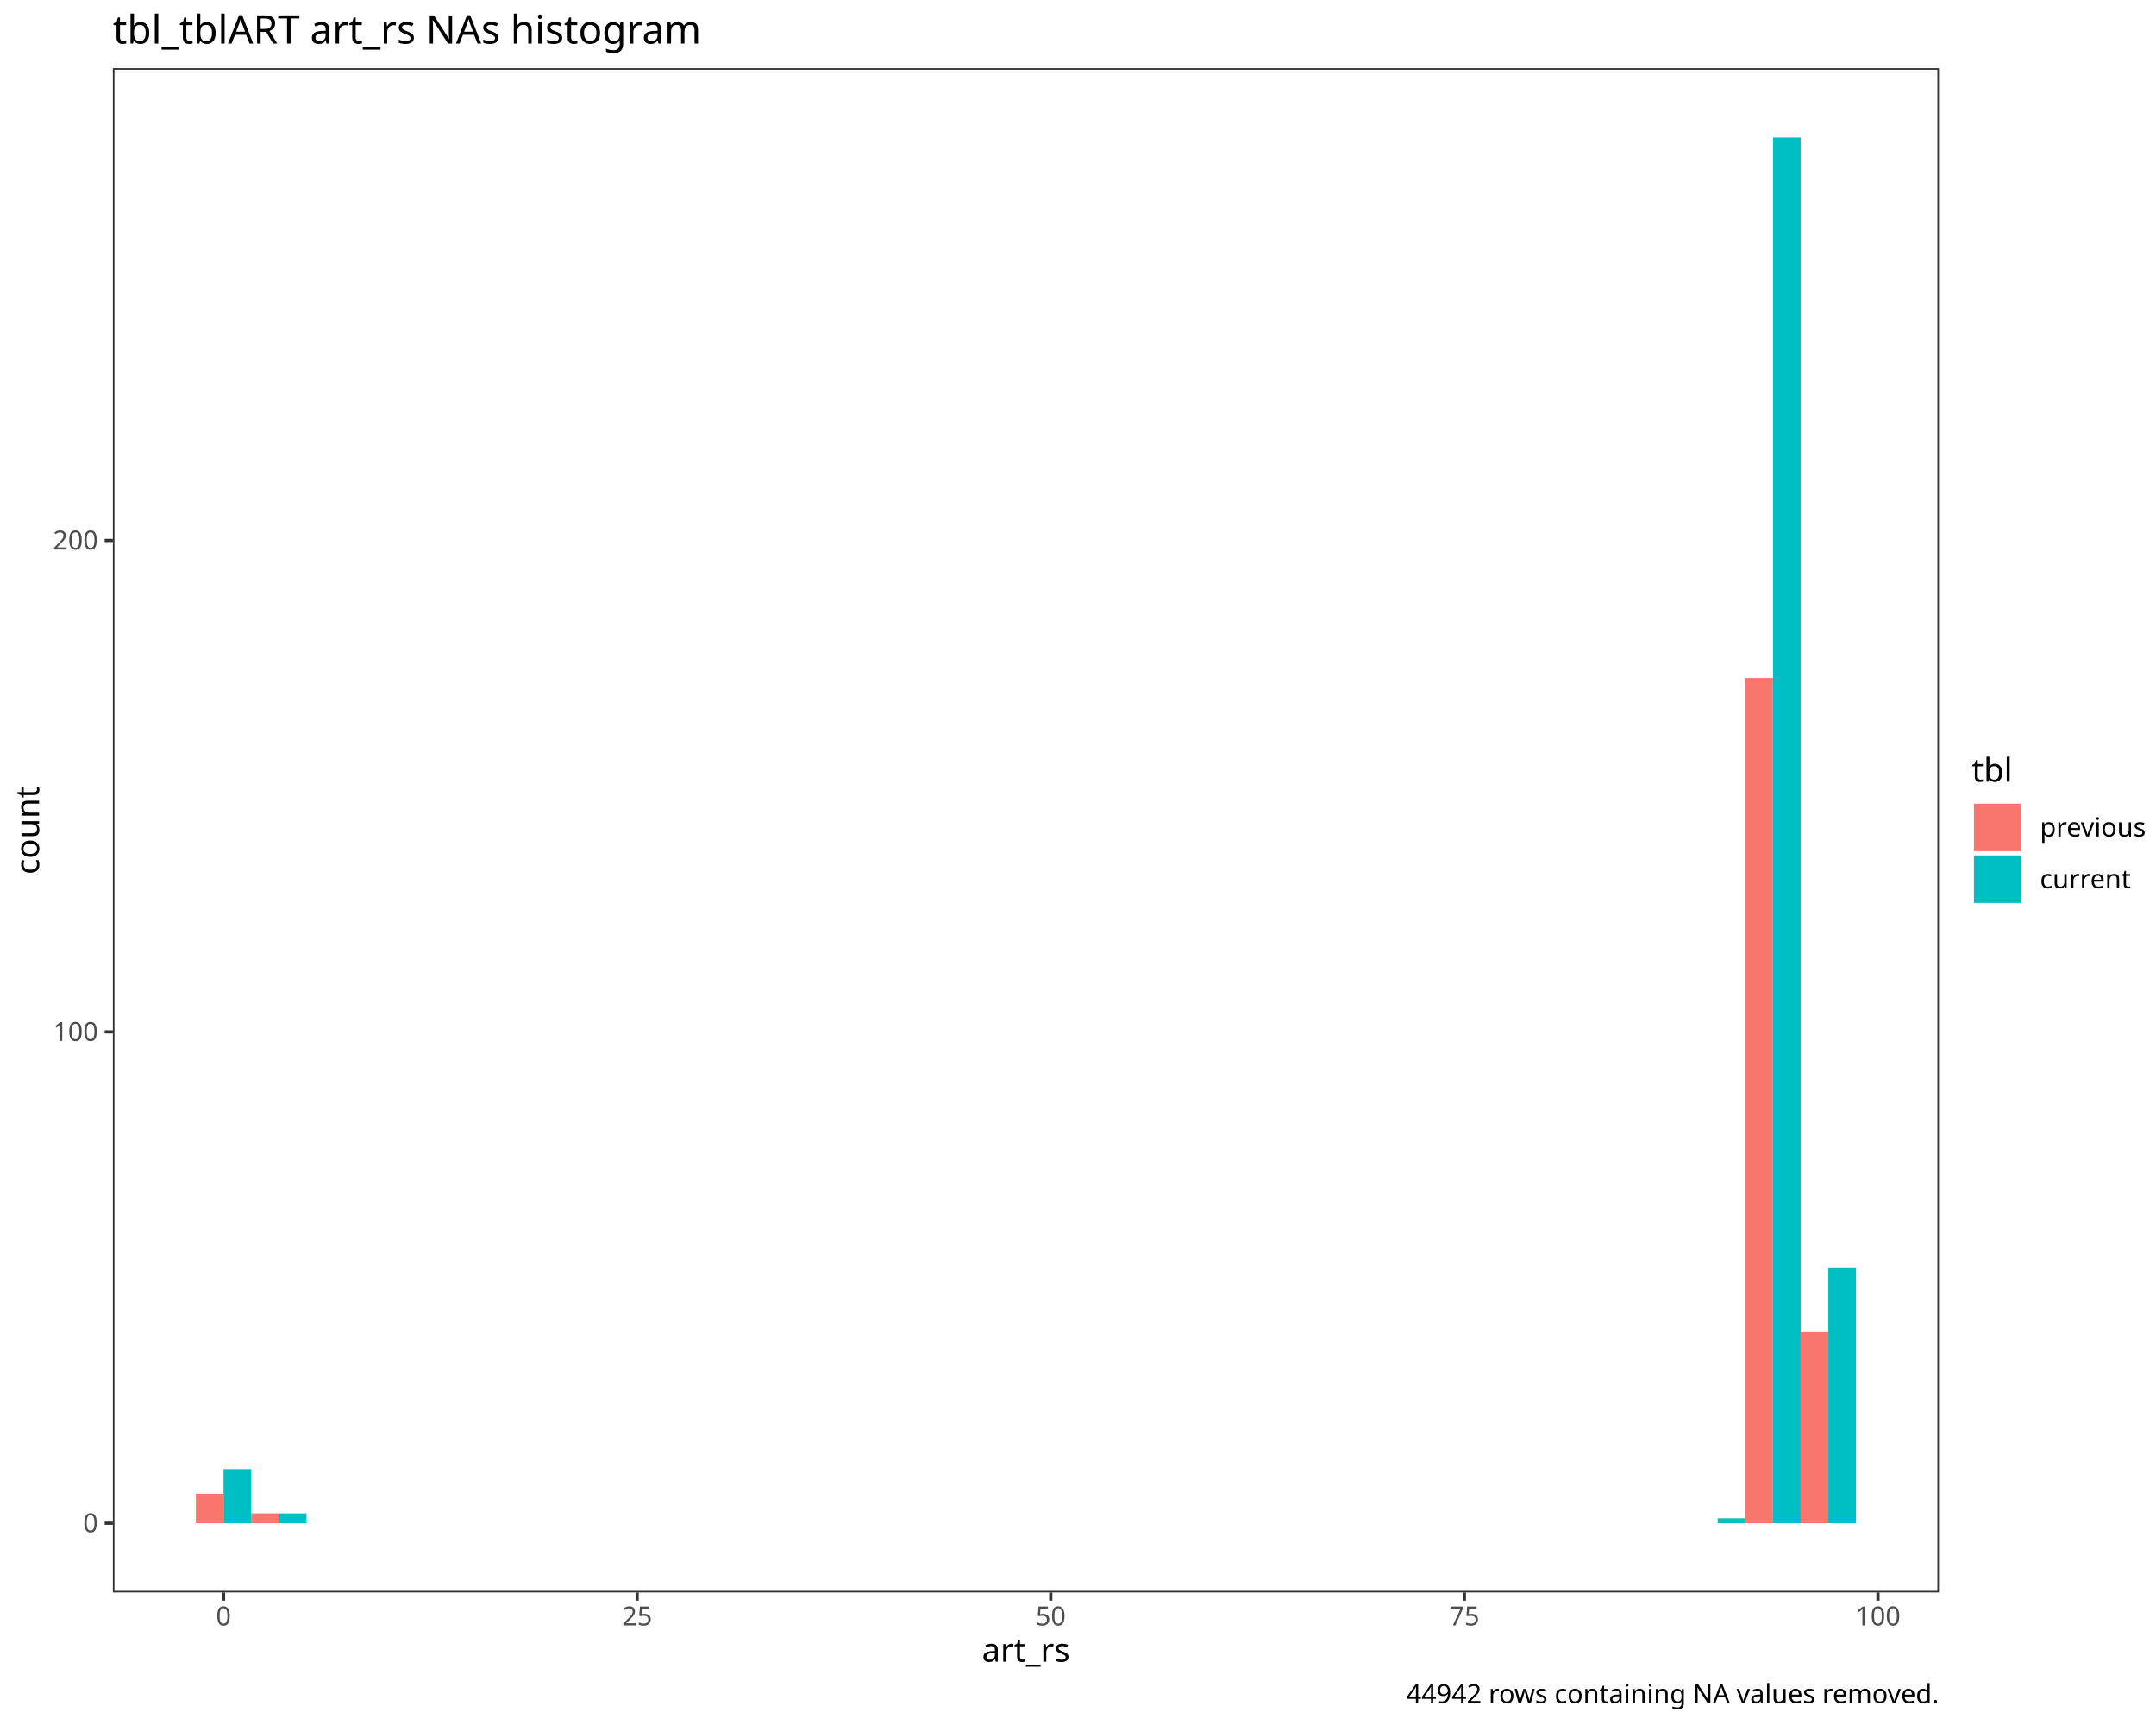
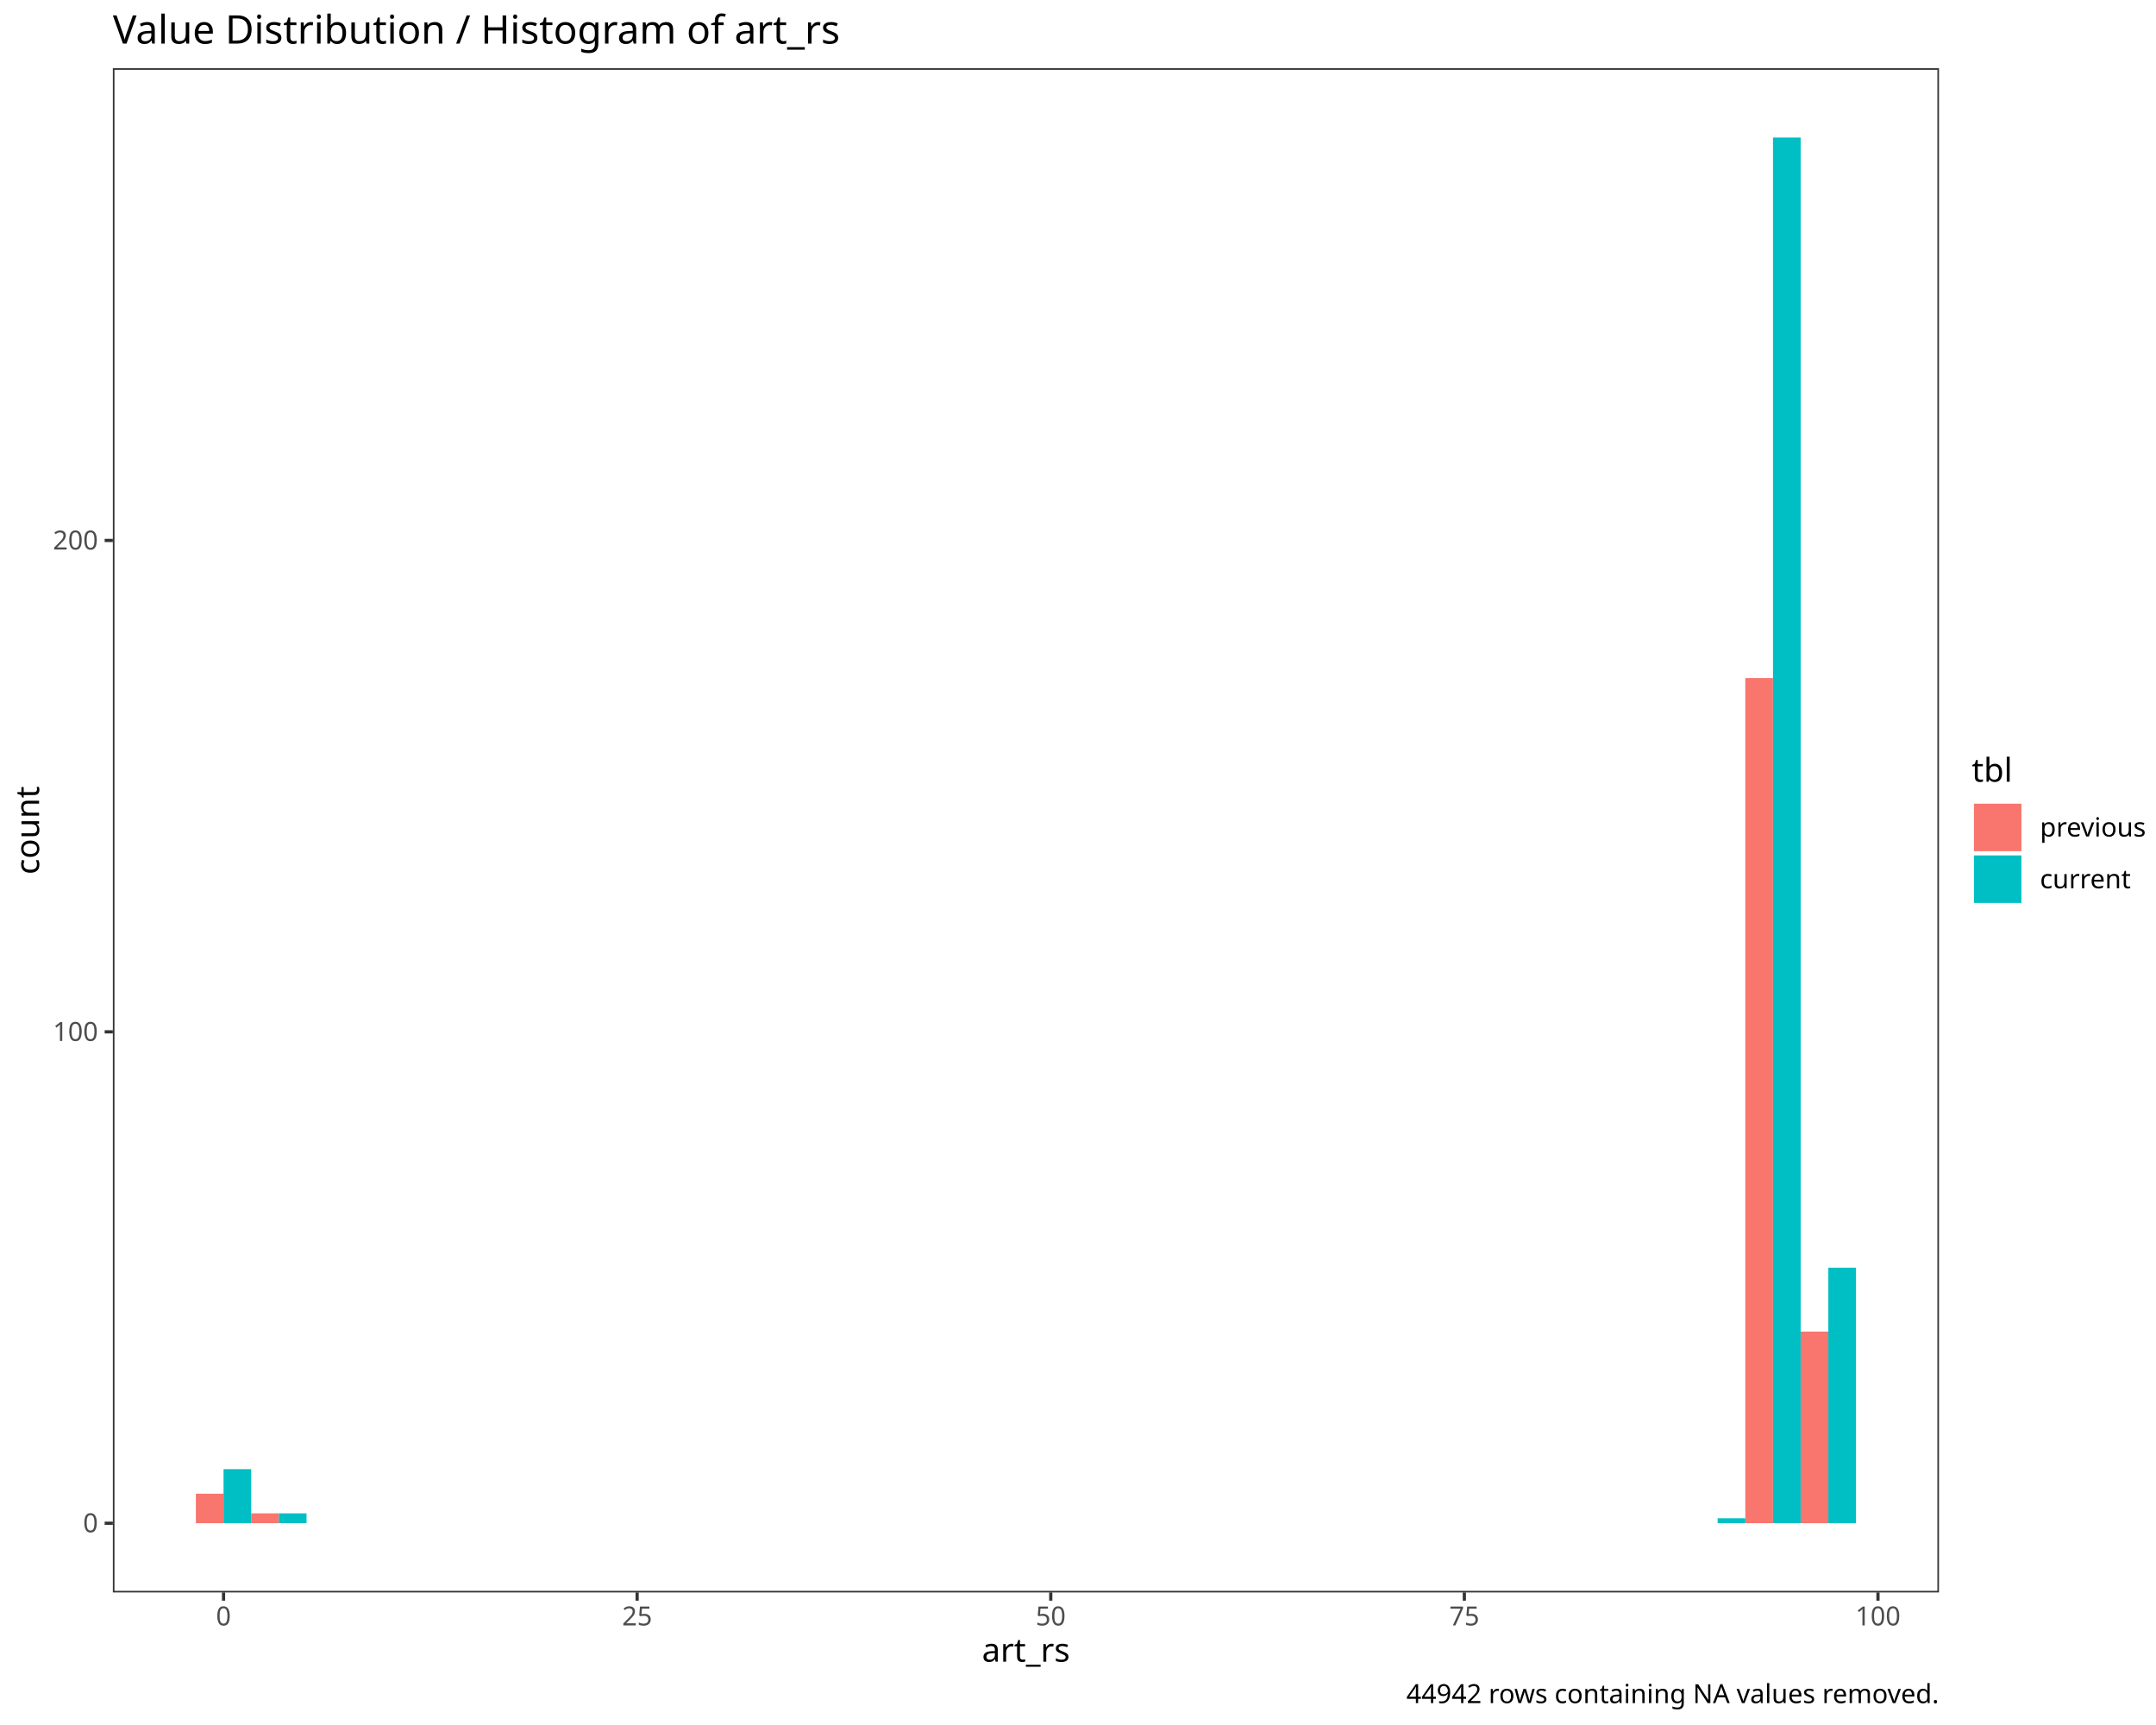
<svg xmlns="http://www.w3.org/2000/svg" class="svglite" data-engine-version="2.0" width="720.00pt" height="576.00pt" viewBox="0 0 720.00 576.00">
  <defs>
    <style type="text/css">
    .svglite line, .svglite polyline, .svglite polygon, .svglite path, .svglite rect, .svglite circle {
      fill: none;
      stroke: #000000;
      stroke-linecap: round;
      stroke-linejoin: round;
      stroke-miterlimit: 10.00;
    }
  </style>
  </defs>
  <rect width="100%" height="100%" style="stroke: none; fill: #FFFFFF;" />
  <defs>
    <clipPath id="cpMC4wMHw3MjAuMDB8MC4wMHw1NzYuMDA=">
      <rect x="0.00" y="0.00" width="720.00" height="576.00" />
    </clipPath>
  </defs>
  <g clip-path="url(#cpMC4wMHw3MjAuMDB8MC4wMHw1NzYuMDA=)">
    <rect x="0.00" y="0.00" width="720.00" height="576.00" style="stroke-width: 1.07; stroke: #FFFFFF; fill: #FFFFFF;" />
  </g>
  <defs>
    <clipPath id="cpMzcuNjl8NjQ3LjUzfDIyLjc4fDUzMS43NQ==">
      <rect x="37.69" y="22.78" width="609.84" height="508.97" />
    </clipPath>
  </defs>
  <g clip-path="url(#cpMzcuNjl8NjQ3LjUzfDIyLjc4fDUzMS43NQ==)">
    <rect x="37.69" y="22.78" width="609.84" height="508.97" style="stroke-width: 1.07; stroke: none; fill: #FFFFFF;" />
    <rect x="65.41" y="498.77" width="9.24" height="9.84" style="stroke-width: 1.07; stroke: none; stroke-linecap: butt; stroke-linejoin: miter; fill: #F8766D;" />
    <rect x="83.89" y="505.33" width="9.24" height="3.28" style="stroke-width: 1.07; stroke: none; stroke-linecap: butt; stroke-linejoin: miter; fill: #F8766D;" />
    <rect x="102.37" y="508.62" width="9.24" height="0.00" style="stroke-width: 1.07; stroke: none; stroke-linecap: butt; stroke-linejoin: miter; fill: #F8766D;" />
    <rect x="120.85" y="508.62" width="9.24" height="0.00" style="stroke-width: 1.07; stroke: none; stroke-linecap: butt; stroke-linejoin: miter; fill: #F8766D;" />
    <rect x="139.33" y="508.62" width="9.24" height="0.00" style="stroke-width: 1.07; stroke: none; stroke-linecap: butt; stroke-linejoin: miter; fill: #F8766D;" />
    <rect x="157.81" y="508.62" width="9.24" height="0.00" style="stroke-width: 1.07; stroke: none; stroke-linecap: butt; stroke-linejoin: miter; fill: #F8766D;" />
    <rect x="176.29" y="508.62" width="9.24" height="0.00" style="stroke-width: 1.07; stroke: none; stroke-linecap: butt; stroke-linejoin: miter; fill: #F8766D;" />
    <rect x="194.77" y="508.62" width="9.24" height="0.00" style="stroke-width: 1.07; stroke: none; stroke-linecap: butt; stroke-linejoin: miter; fill: #F8766D;" />
    <rect x="213.25" y="508.62" width="9.24" height="0.00" style="stroke-width: 1.07; stroke: none; stroke-linecap: butt; stroke-linejoin: miter; fill: #F8766D;" />
    <rect x="231.73" y="508.62" width="9.24" height="0.00" style="stroke-width: 1.07; stroke: none; stroke-linecap: butt; stroke-linejoin: miter; fill: #F8766D;" />
    <rect x="250.21" y="508.62" width="9.24" height="0.00" style="stroke-width: 1.07; stroke: none; stroke-linecap: butt; stroke-linejoin: miter; fill: #F8766D;" />
    <rect x="268.69" y="508.62" width="9.24" height="0.00" style="stroke-width: 1.07; stroke: none; stroke-linecap: butt; stroke-linejoin: miter; fill: #F8766D;" />
    <rect x="287.17" y="508.62" width="9.24" height="0.00" style="stroke-width: 1.07; stroke: none; stroke-linecap: butt; stroke-linejoin: miter; fill: #F8766D;" />
    <rect x="305.65" y="508.62" width="9.24" height="0.00" style="stroke-width: 1.07; stroke: none; stroke-linecap: butt; stroke-linejoin: miter; fill: #F8766D;" />
    <rect x="324.13" y="508.62" width="9.24" height="0.00" style="stroke-width: 1.07; stroke: none; stroke-linecap: butt; stroke-linejoin: miter; fill: #F8766D;" />
    <rect x="342.61" y="508.62" width="9.24" height="0.00" style="stroke-width: 1.07; stroke: none; stroke-linecap: butt; stroke-linejoin: miter; fill: #F8766D;" />
    <rect x="361.09" y="508.62" width="9.24" height="0.00" style="stroke-width: 1.07; stroke: none; stroke-linecap: butt; stroke-linejoin: miter; fill: #F8766D;" />
    <rect x="379.57" y="508.62" width="9.24" height="0.00" style="stroke-width: 1.07; stroke: none; stroke-linecap: butt; stroke-linejoin: miter; fill: #F8766D;" />
    <rect x="398.05" y="508.62" width="9.24" height="0.00" style="stroke-width: 1.07; stroke: none; stroke-linecap: butt; stroke-linejoin: miter; fill: #F8766D;" />
    <rect x="416.53" y="508.62" width="9.24" height="0.00" style="stroke-width: 1.07; stroke: none; stroke-linecap: butt; stroke-linejoin: miter; fill: #F8766D;" />
    <rect x="435.01" y="508.62" width="9.24" height="0.00" style="stroke-width: 1.07; stroke: none; stroke-linecap: butt; stroke-linejoin: miter; fill: #F8766D;" />
    <rect x="453.49" y="508.62" width="9.24" height="0.00" style="stroke-width: 1.07; stroke: none; stroke-linecap: butt; stroke-linejoin: miter; fill: #F8766D;" />
    <rect x="471.97" y="508.62" width="9.24" height="0.00" style="stroke-width: 1.07; stroke: none; stroke-linecap: butt; stroke-linejoin: miter; fill: #F8766D;" />
    <rect x="490.45" y="508.62" width="9.24" height="0.00" style="stroke-width: 1.07; stroke: none; stroke-linecap: butt; stroke-linejoin: miter; fill: #F8766D;" />
    <rect x="508.93" y="508.62" width="9.24" height="0.00" style="stroke-width: 1.07; stroke: none; stroke-linecap: butt; stroke-linejoin: miter; fill: #F8766D;" />
    <rect x="527.41" y="508.62" width="9.24" height="0.00" style="stroke-width: 1.07; stroke: none; stroke-linecap: butt; stroke-linejoin: miter; fill: #F8766D;" />
    <rect x="545.89" y="508.62" width="9.24" height="0.00" style="stroke-width: 1.07; stroke: none; stroke-linecap: butt; stroke-linejoin: miter; fill: #F8766D;" />
    <rect x="564.37" y="508.62" width="9.24" height="0.00" style="stroke-width: 1.07; stroke: none; stroke-linecap: butt; stroke-linejoin: miter; fill: #F8766D;" />
    <rect x="582.85" y="226.40" width="9.24" height="282.21" style="stroke-width: 1.07; stroke: none; stroke-linecap: butt; stroke-linejoin: miter; fill: #F8766D;" />
    <rect x="601.33" y="444.63" width="9.24" height="63.99" style="stroke-width: 1.07; stroke: none; stroke-linecap: butt; stroke-linejoin: miter; fill: #F8766D;" />
    <rect x="74.65" y="490.57" width="9.24" height="18.05" style="stroke-width: 1.07; stroke: none; stroke-linecap: butt; stroke-linejoin: miter; fill: #00BFC4;" />
    <rect x="93.13" y="505.33" width="9.24" height="3.28" style="stroke-width: 1.07; stroke: none; stroke-linecap: butt; stroke-linejoin: miter; fill: #00BFC4;" />
    <rect x="111.61" y="508.62" width="9.24" height="0.00" style="stroke-width: 1.07; stroke: none; stroke-linecap: butt; stroke-linejoin: miter; fill: #00BFC4;" />
    <rect x="130.09" y="508.62" width="9.24" height="0.00" style="stroke-width: 1.07; stroke: none; stroke-linecap: butt; stroke-linejoin: miter; fill: #00BFC4;" />
    <rect x="148.57" y="508.62" width="9.24" height="0.00" style="stroke-width: 1.07; stroke: none; stroke-linecap: butt; stroke-linejoin: miter; fill: #00BFC4;" />
    <rect x="167.05" y="508.62" width="9.24" height="0.00" style="stroke-width: 1.07; stroke: none; stroke-linecap: butt; stroke-linejoin: miter; fill: #00BFC4;" />
    <rect x="185.53" y="508.62" width="9.24" height="0.00" style="stroke-width: 1.07; stroke: none; stroke-linecap: butt; stroke-linejoin: miter; fill: #00BFC4;" />
    <rect x="204.01" y="508.62" width="9.24" height="0.00" style="stroke-width: 1.07; stroke: none; stroke-linecap: butt; stroke-linejoin: miter; fill: #00BFC4;" />
    <rect x="222.49" y="508.62" width="9.24" height="0.00" style="stroke-width: 1.07; stroke: none; stroke-linecap: butt; stroke-linejoin: miter; fill: #00BFC4;" />
    <rect x="240.97" y="508.62" width="9.24" height="0.00" style="stroke-width: 1.07; stroke: none; stroke-linecap: butt; stroke-linejoin: miter; fill: #00BFC4;" />
    <rect x="259.45" y="508.62" width="9.24" height="0.00" style="stroke-width: 1.07; stroke: none; stroke-linecap: butt; stroke-linejoin: miter; fill: #00BFC4;" />
    <rect x="277.93" y="508.62" width="9.24" height="0.00" style="stroke-width: 1.07; stroke: none; stroke-linecap: butt; stroke-linejoin: miter; fill: #00BFC4;" />
    <rect x="296.41" y="508.62" width="9.24" height="0.00" style="stroke-width: 1.07; stroke: none; stroke-linecap: butt; stroke-linejoin: miter; fill: #00BFC4;" />
    <rect x="314.89" y="508.62" width="9.24" height="0.00" style="stroke-width: 1.07; stroke: none; stroke-linecap: butt; stroke-linejoin: miter; fill: #00BFC4;" />
    <rect x="333.37" y="508.62" width="9.24" height="0.00" style="stroke-width: 1.07; stroke: none; stroke-linecap: butt; stroke-linejoin: miter; fill: #00BFC4;" />
    <rect x="351.85" y="508.62" width="9.24" height="0.00" style="stroke-width: 1.07; stroke: none; stroke-linecap: butt; stroke-linejoin: miter; fill: #00BFC4;" />
    <rect x="370.33" y="508.62" width="9.24" height="0.00" style="stroke-width: 1.07; stroke: none; stroke-linecap: butt; stroke-linejoin: miter; fill: #00BFC4;" />
    <rect x="388.81" y="508.62" width="9.24" height="0.00" style="stroke-width: 1.07; stroke: none; stroke-linecap: butt; stroke-linejoin: miter; fill: #00BFC4;" />
    <rect x="407.29" y="508.62" width="9.24" height="0.00" style="stroke-width: 1.07; stroke: none; stroke-linecap: butt; stroke-linejoin: miter; fill: #00BFC4;" />
    <rect x="425.77" y="508.62" width="9.24" height="0.00" style="stroke-width: 1.07; stroke: none; stroke-linecap: butt; stroke-linejoin: miter; fill: #00BFC4;" />
    <rect x="444.25" y="508.62" width="9.24" height="0.00" style="stroke-width: 1.07; stroke: none; stroke-linecap: butt; stroke-linejoin: miter; fill: #00BFC4;" />
    <rect x="462.73" y="508.62" width="9.24" height="0.00" style="stroke-width: 1.07; stroke: none; stroke-linecap: butt; stroke-linejoin: miter; fill: #00BFC4;" />
    <rect x="481.21" y="508.62" width="9.24" height="0.00" style="stroke-width: 1.07; stroke: none; stroke-linecap: butt; stroke-linejoin: miter; fill: #00BFC4;" />
    <rect x="499.69" y="508.62" width="9.24" height="0.00" style="stroke-width: 1.07; stroke: none; stroke-linecap: butt; stroke-linejoin: miter; fill: #00BFC4;" />
    <rect x="518.17" y="508.62" width="9.24" height="0.00" style="stroke-width: 1.07; stroke: none; stroke-linecap: butt; stroke-linejoin: miter; fill: #00BFC4;" />
    <rect x="536.65" y="508.62" width="9.24" height="0.00" style="stroke-width: 1.07; stroke: none; stroke-linecap: butt; stroke-linejoin: miter; fill: #00BFC4;" />
    <rect x="555.13" y="508.62" width="9.24" height="0.00" style="stroke-width: 1.07; stroke: none; stroke-linecap: butt; stroke-linejoin: miter; fill: #00BFC4;" />
    <rect x="573.61" y="506.97" width="9.24" height="1.64" style="stroke-width: 1.07; stroke: none; stroke-linecap: butt; stroke-linejoin: miter; fill: #00BFC4;" />
    <rect x="592.09" y="45.92" width="9.24" height="462.70" style="stroke-width: 1.07; stroke: none; stroke-linecap: butt; stroke-linejoin: miter; fill: #00BFC4;" />
    <rect x="610.57" y="423.30" width="9.24" height="85.32" style="stroke-width: 1.07; stroke: none; stroke-linecap: butt; stroke-linejoin: miter; fill: #00BFC4;" />
    <rect x="37.69" y="22.78" width="609.84" height="508.97" style="stroke-width: 1.07; stroke: #333333;" />
  </g>
  <g clip-path="url(#cpMC4wMHw3MjAuMDB8MC4wMHw1NzYuMDA=)">
    <text x="32.76" y="511.64" text-anchor="end" style="font-size: 8.80px; fill: #4D4D4D; font-family: sans;" textLength="4.89px" lengthAdjust="spacingAndGlyphs">0</text>
    <text x="32.76" y="347.57" text-anchor="end" style="font-size: 8.80px; fill: #4D4D4D; font-family: sans;" textLength="14.68px" lengthAdjust="spacingAndGlyphs">100</text>
    <text x="32.76" y="183.49" text-anchor="end" style="font-size: 8.80px; fill: #4D4D4D; font-family: sans;" textLength="14.68px" lengthAdjust="spacingAndGlyphs">200</text>
    <polyline points="34.95,508.62 37.69,508.62 " style="stroke-width: 1.07; stroke: #333333; stroke-linecap: butt;" />
    <polyline points="34.95,344.54 37.69,344.54 " style="stroke-width: 1.07; stroke: #333333; stroke-linecap: butt;" />
    <polyline points="34.95,180.46 37.69,180.46 " style="stroke-width: 1.07; stroke: #333333; stroke-linecap: butt;" />
    <polyline points="74.65,534.49 74.65,531.75 " style="stroke-width: 1.07; stroke: #333333; stroke-linecap: butt;" />
    <polyline points="212.77,534.49 212.77,531.75 " style="stroke-width: 1.07; stroke: #333333; stroke-linecap: butt;" />
    <polyline points="350.90,534.49 350.90,531.75 " style="stroke-width: 1.07; stroke: #333333; stroke-linecap: butt;" />
    <polyline points="489.02,534.49 489.02,531.75 " style="stroke-width: 1.07; stroke: #333333; stroke-linecap: butt;" />
    <polyline points="627.15,534.49 627.15,531.75 " style="stroke-width: 1.07; stroke: #333333; stroke-linecap: butt;" />
    <text x="74.65" y="542.74" text-anchor="middle" style="font-size: 8.80px; fill: #4D4D4D; font-family: sans;" textLength="4.89px" lengthAdjust="spacingAndGlyphs">0</text>
    <text x="212.77" y="542.74" text-anchor="middle" style="font-size: 8.80px; fill: #4D4D4D; font-family: sans;" textLength="9.79px" lengthAdjust="spacingAndGlyphs">25</text>
    <text x="350.90" y="542.74" text-anchor="middle" style="font-size: 8.80px; fill: #4D4D4D; font-family: sans;" textLength="9.79px" lengthAdjust="spacingAndGlyphs">50</text>
    <text x="489.02" y="542.74" text-anchor="middle" style="font-size: 8.80px; fill: #4D4D4D; font-family: sans;" textLength="9.79px" lengthAdjust="spacingAndGlyphs">75</text>
    <text x="627.15" y="542.74" text-anchor="middle" style="font-size: 8.80px; fill: #4D4D4D; font-family: sans;" textLength="14.68px" lengthAdjust="spacingAndGlyphs">100</text>
    <text x="342.61" y="554.87" text-anchor="middle" style="font-size: 11.00px; font-family: sans;" textLength="28.12px" lengthAdjust="spacingAndGlyphs">art_rs</text>
    <text transform="translate(13.05,277.27) rotate(-90)" text-anchor="middle" style="font-size: 11.00px; font-family: sans;" textLength="26.91px" lengthAdjust="spacingAndGlyphs">count</text>
    <rect x="658.49" y="252.32" width="56.03" height="49.89" style="stroke-width: 1.07; stroke: none; fill: #FFFFFF;" />
    <text x="658.49" y="261.03" style="font-size: 11.00px; font-family: sans;" textLength="11.62px" lengthAdjust="spacingAndGlyphs">tbl</text>
    <rect x="658.49" y="267.65" width="17.28" height="17.28" style="stroke-width: 1.07; stroke: none; fill: #FFFFFF;" />
    <rect x="659.20" y="268.36" width="15.86" height="15.86" style="stroke-width: 1.07; stroke: none; stroke-linecap: butt; stroke-linejoin: miter; fill: #F8766D;" />
    <rect x="658.49" y="284.93" width="17.28" height="17.28" style="stroke-width: 1.07; stroke: none; fill: #FFFFFF;" />
    <rect x="659.20" y="285.64" width="15.86" height="15.86" style="stroke-width: 1.07; stroke: none; stroke-linecap: butt; stroke-linejoin: miter; fill: #00BFC4;" />
    <text x="681.25" y="279.32" style="font-size: 8.80px; font-family: sans;" textLength="33.27px" lengthAdjust="spacingAndGlyphs">previous</text>
    <text x="681.25" y="296.60" style="font-size: 8.80px; font-family: sans;" textLength="27.39px" lengthAdjust="spacingAndGlyphs">current</text>
-     <text x="37.69" y="14.56" style="font-size: 13.20px; font-family: sans;" textLength="189.29px" lengthAdjust="spacingAndGlyphs">tbl_tblART art_rs NAs histogram</text>
+     <text x="37.69" y="14.56" style="font-size: 13.20px; font-family: sans;" textLength="226.71px" lengthAdjust="spacingAndGlyphs">Value Distribution / Histogram of art_rs</text>
    <text x="647.53" y="568.69" text-anchor="end" style="font-size: 8.80px; font-family: sans;" textLength="169.77px" lengthAdjust="spacingAndGlyphs">44942 rows containing NA values removed.</text>
  </g>
</svg>
